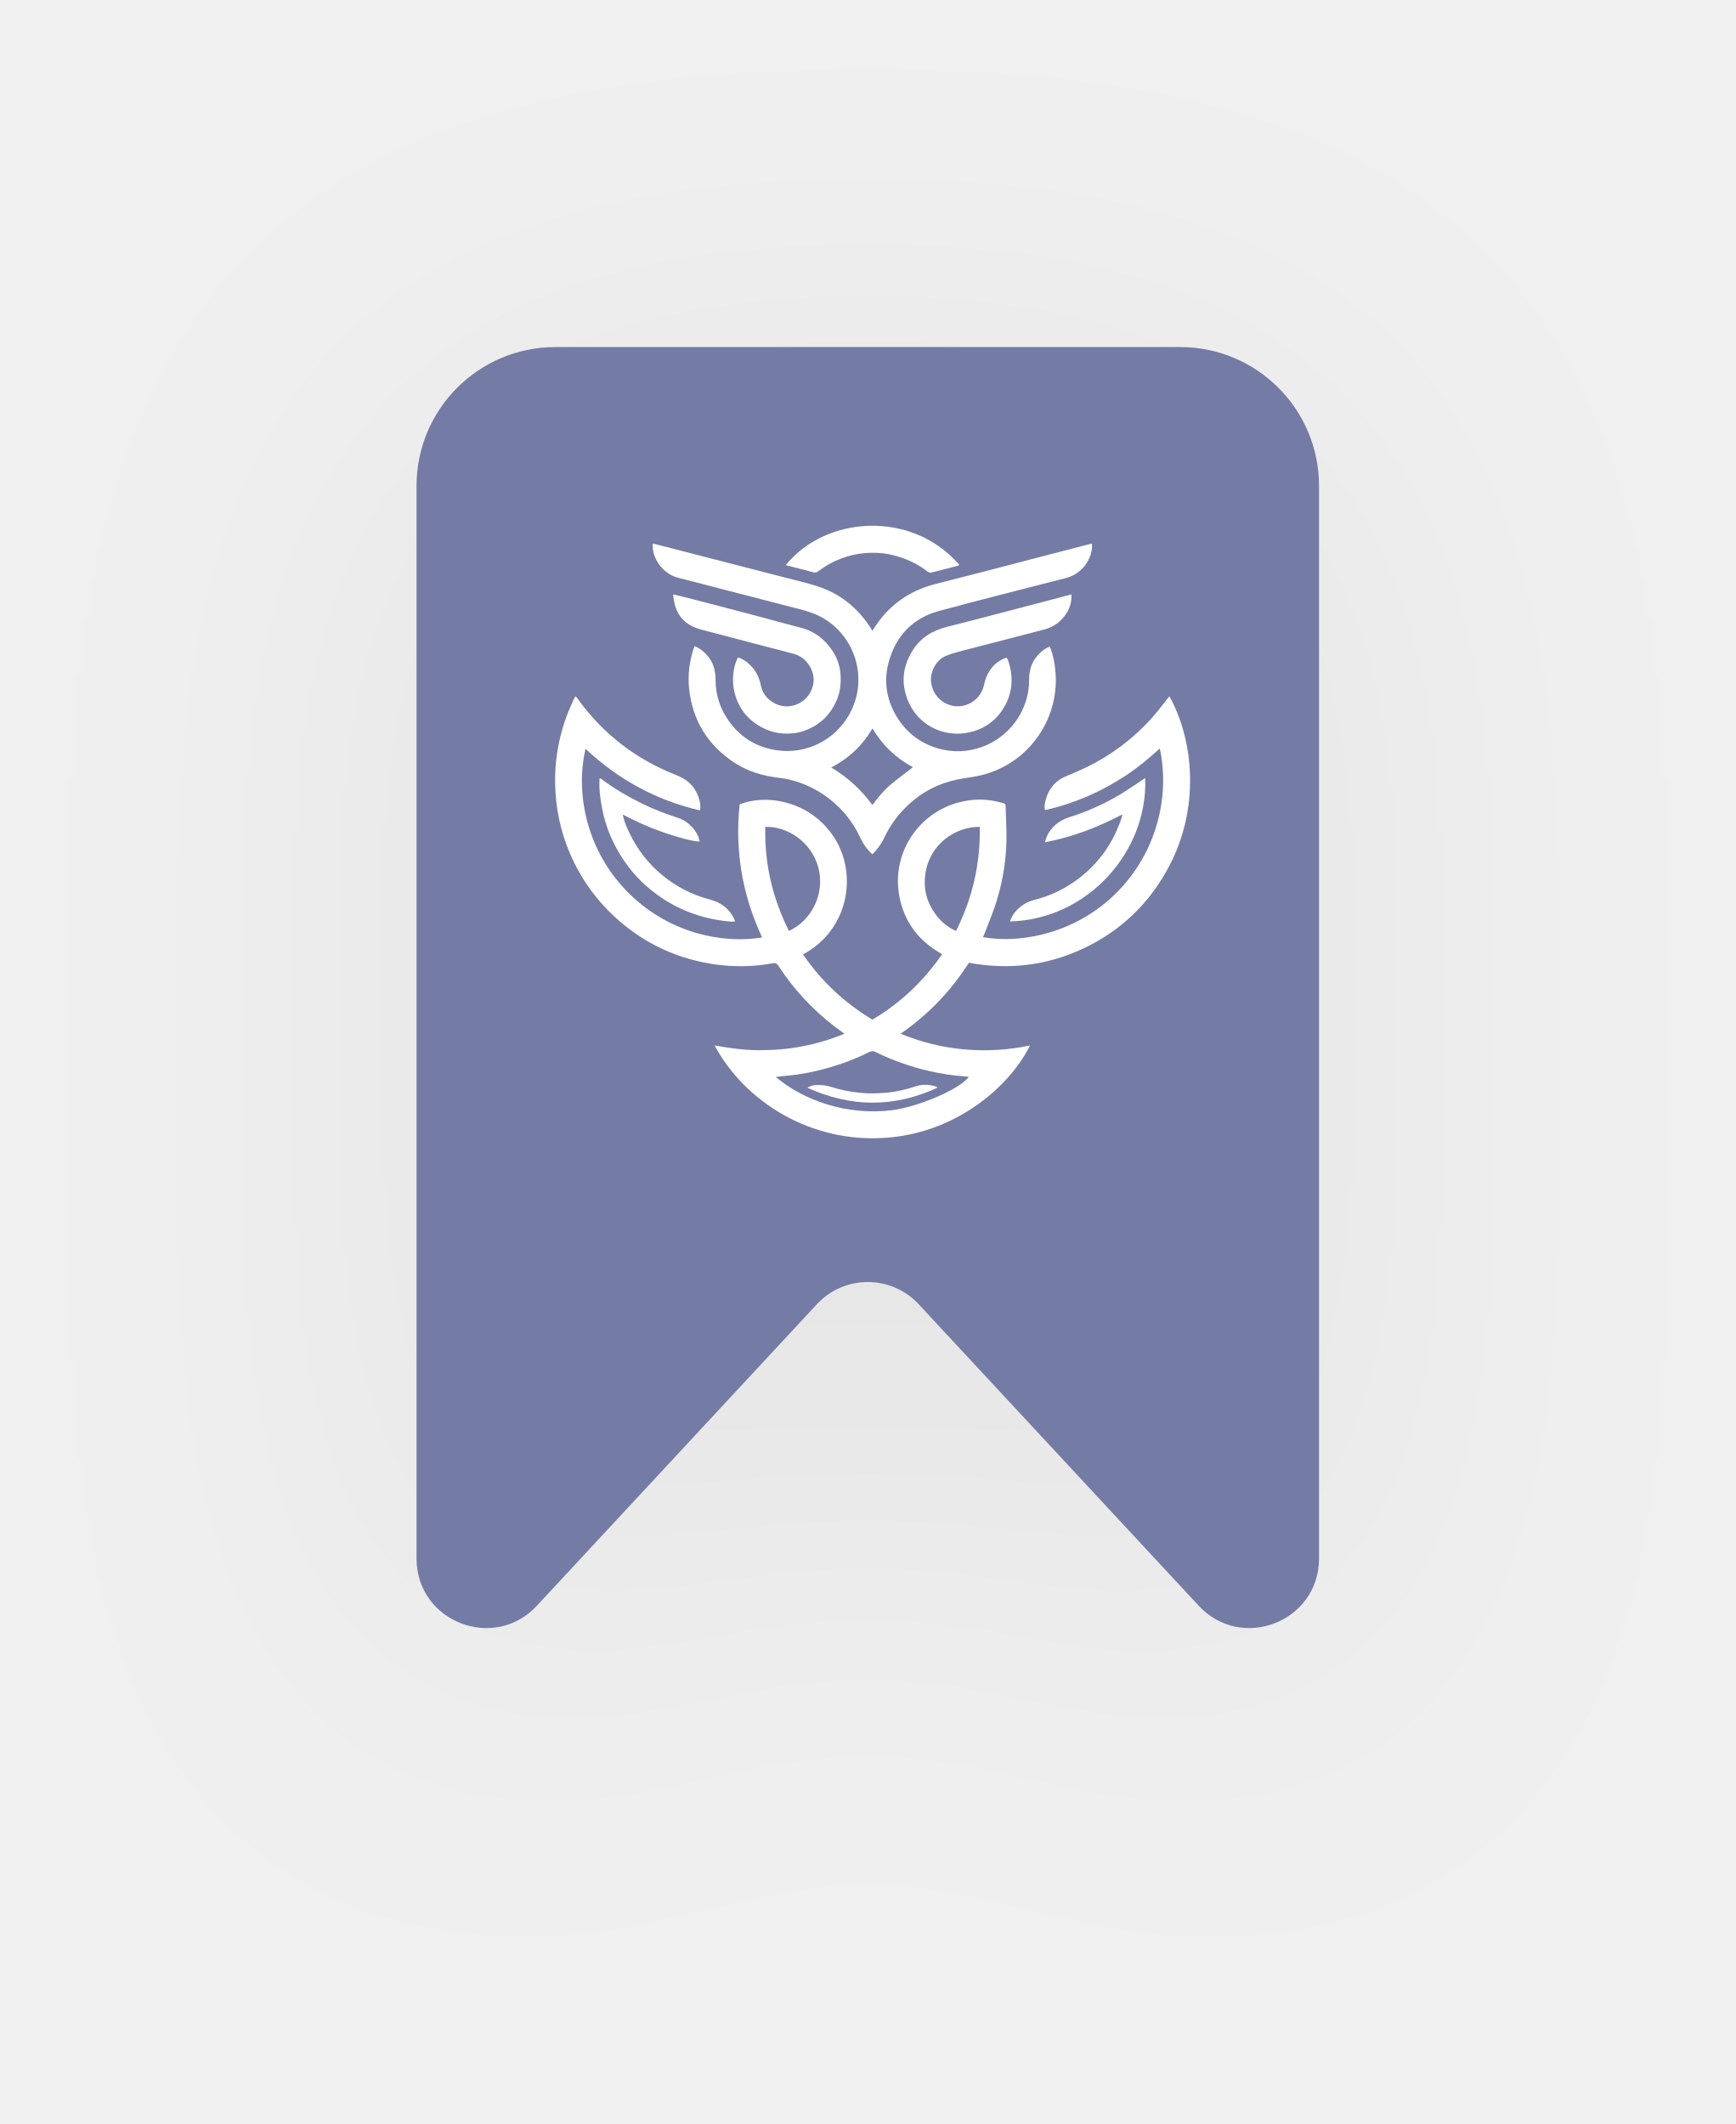
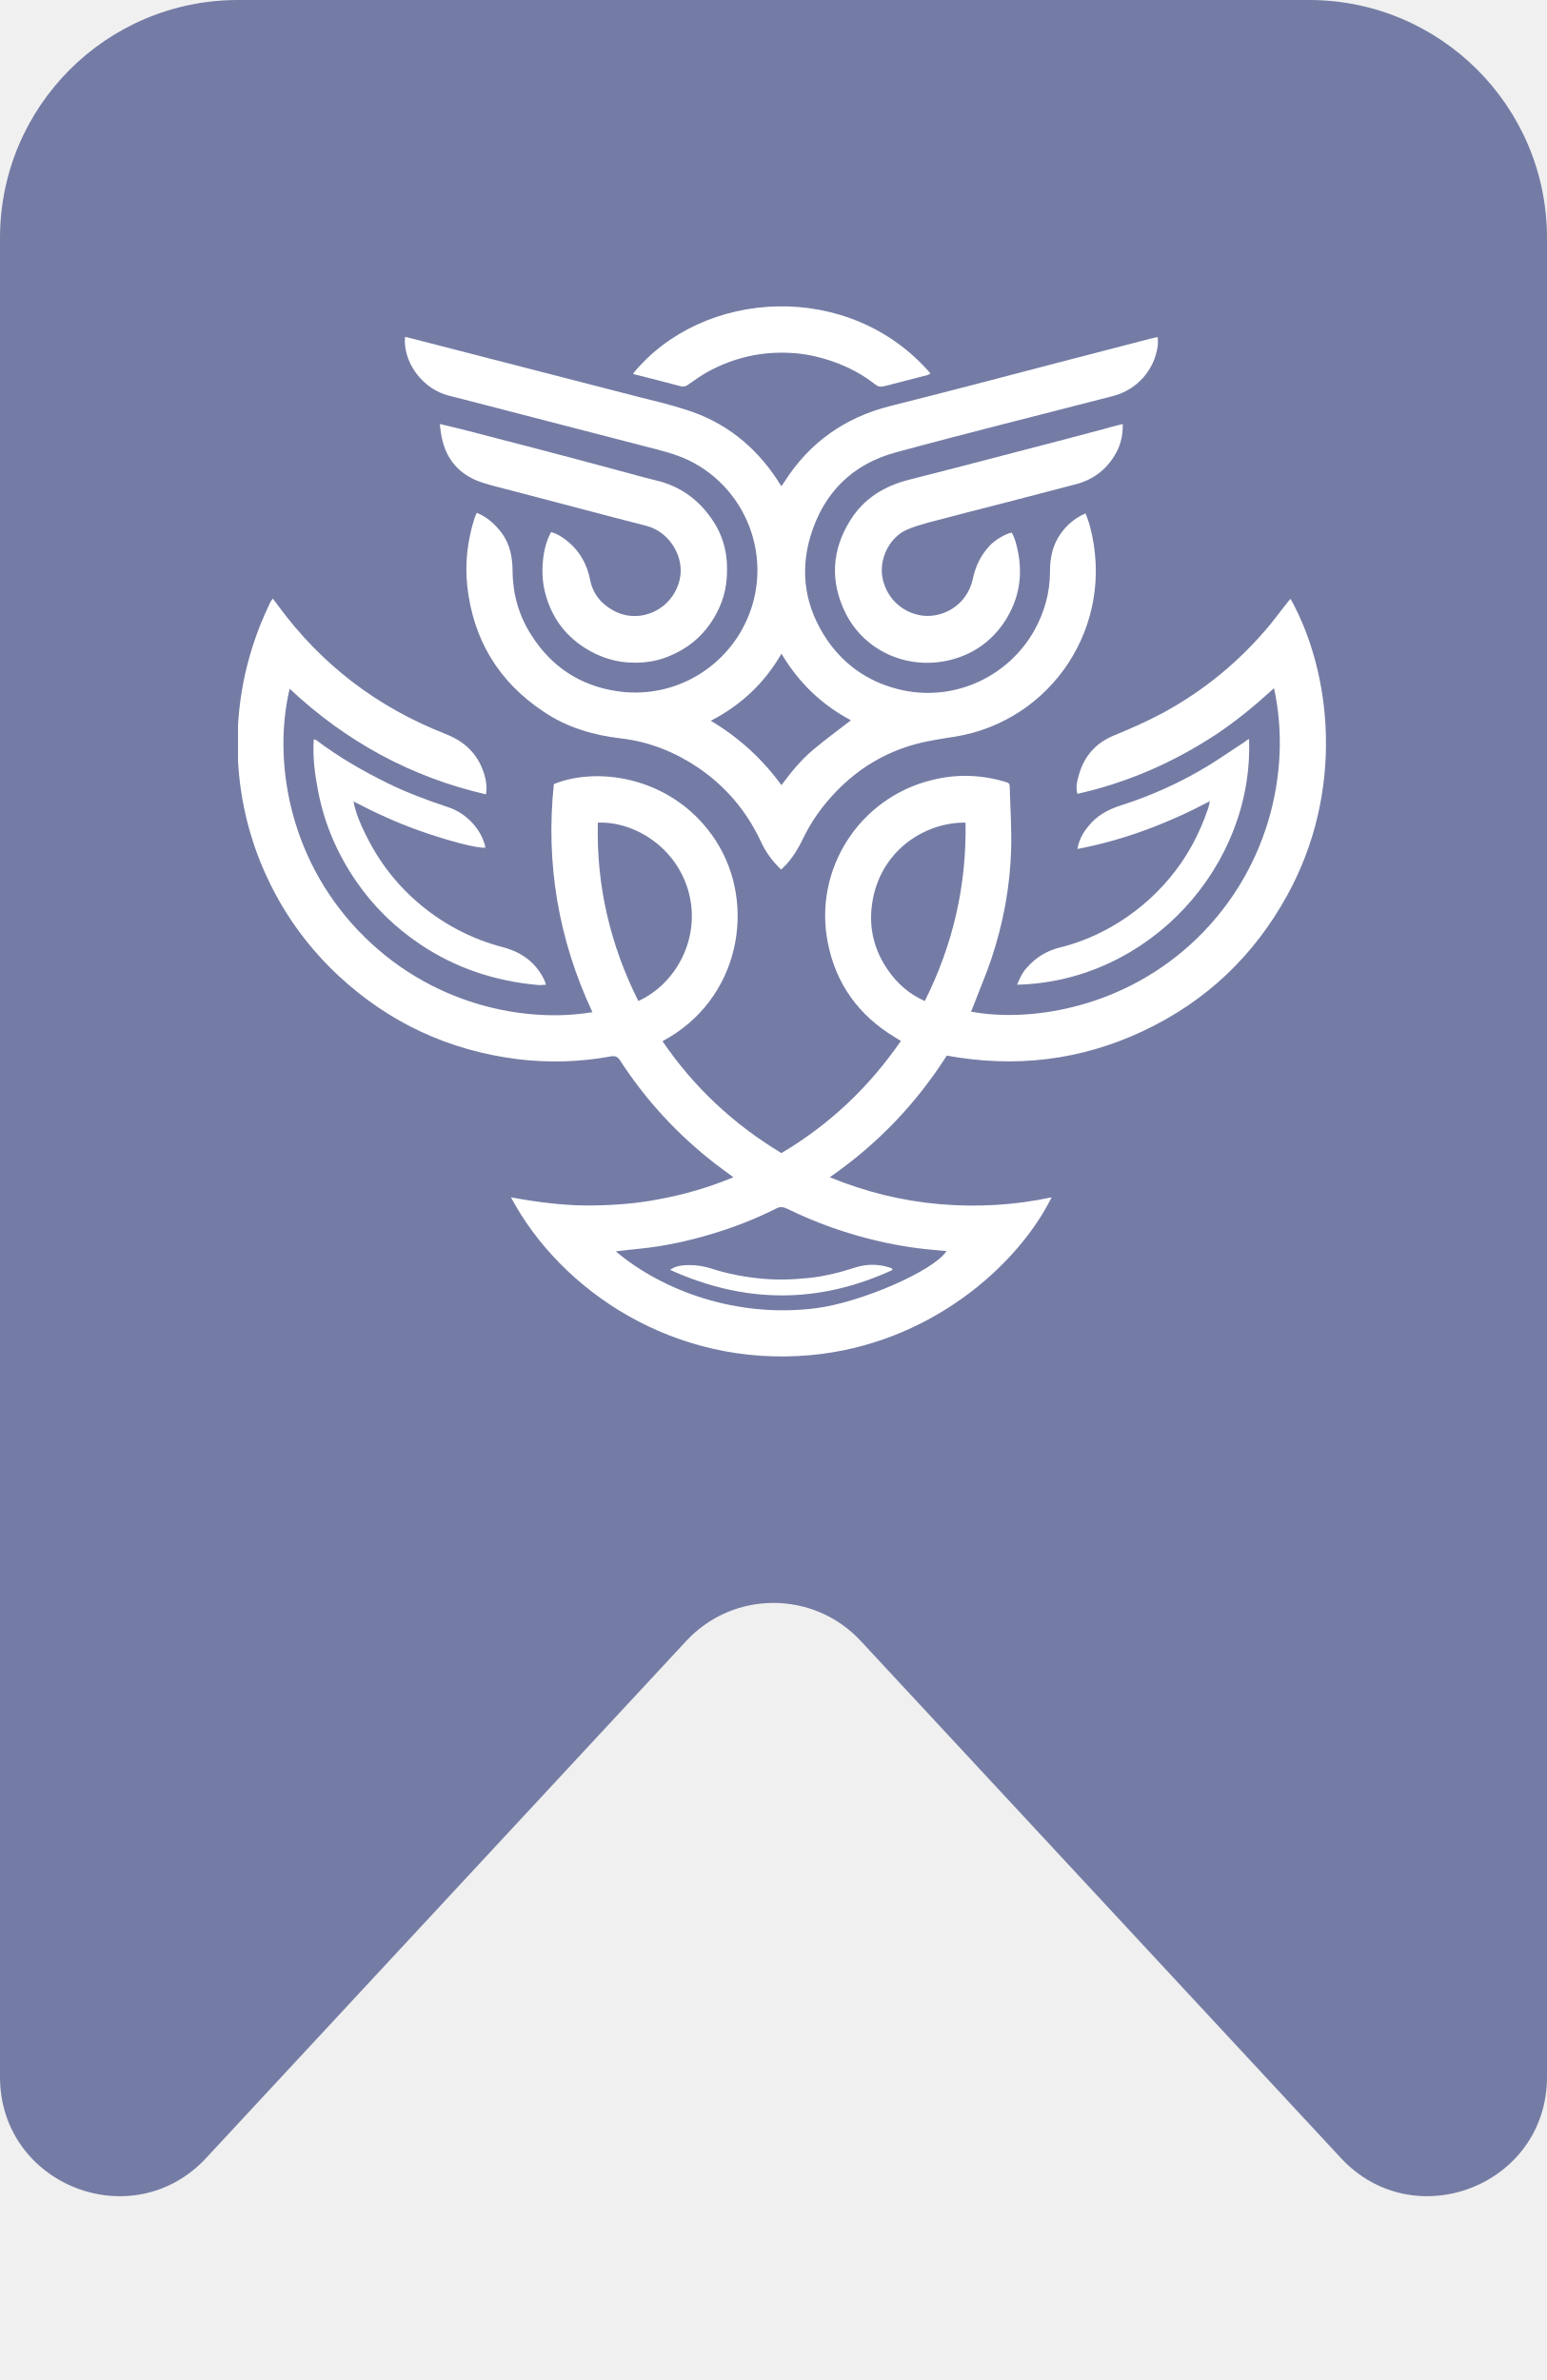
- <svg xmlns="http://www.w3.org/2000/svg" width="125" height="153" viewBox="0 0 125 153" fill="none">
-   <g filter="url(#filter0_d_1155_2629)">
-     <path d="M30 35C30 29.477 34.477 25 40 25H85C90.523 25 95 29.477 95 35V112.267C95 116.812 89.428 118.999 86.336 115.669C79.457 108.261 73.75 102.116 66.166 93.948C64.188 91.818 60.814 91.816 58.836 93.946L38.664 115.67C35.572 119 30 116.812 30 112.267V35Z" fill="#747CA5" />
-   </g>
-   <g clip-path="url(#clip0_1155_2629)">
-     <path d="M54.892 67.528C53.466 64.481 52.918 61.287 53.272 57.944C55.189 57.168 58.361 57.681 60.072 60.317C61.806 62.987 61.11 67.003 57.836 68.748C59.159 70.688 60.825 72.24 62.833 73.449C64.853 72.251 66.507 70.688 67.853 68.737C67.762 68.68 67.682 68.634 67.591 68.577C66.085 67.665 65.126 66.352 64.784 64.618C64.168 61.538 66.108 58.514 69.165 57.773C70.169 57.522 71.173 57.544 72.166 57.83C72.406 57.898 72.428 57.898 72.428 58.138C72.451 58.982 72.508 59.838 72.485 60.682C72.44 62.256 72.154 63.797 71.653 65.291C71.436 65.942 71.162 66.569 70.922 67.208C70.888 67.311 70.842 67.402 70.797 67.505C73.09 67.938 76.924 67.471 79.993 64.709C83.301 61.72 84.294 57.385 83.53 53.916C82.742 54.635 81.944 55.297 81.065 55.879C80.175 56.461 79.251 56.962 78.27 57.385C77.3 57.795 76.308 58.126 75.269 58.354C75.189 58.081 75.258 57.818 75.326 57.579C75.543 56.78 76.045 56.209 76.809 55.901C77.505 55.616 78.201 55.308 78.863 54.955C80.62 53.996 82.126 52.752 83.393 51.212C83.644 50.904 83.883 50.573 84.134 50.265C84.157 50.231 84.191 50.197 84.226 50.163C85.948 53.255 86.507 58.218 84.089 62.61C82.685 65.166 80.677 67.071 78.042 68.315C75.406 69.558 72.656 69.878 69.781 69.353C68.492 71.373 66.872 73.073 64.864 74.464C66.37 75.081 67.899 75.457 69.473 75.594C71.059 75.731 72.622 75.64 74.185 75.309C72.759 78.184 69.051 81.481 64.065 81.938C58.349 82.462 53.569 79.245 51.469 75.309C52.531 75.503 53.569 75.64 54.618 75.651C55.668 75.651 56.718 75.582 57.745 75.377C58.783 75.183 59.798 74.887 60.814 74.464C60.54 74.259 60.3 74.088 60.061 73.905C58.486 72.685 57.14 71.236 56.056 69.558C55.953 69.399 55.851 69.353 55.657 69.387C54.356 69.627 53.044 69.661 51.732 69.501C48.857 69.136 46.347 67.972 44.224 65.999C43.026 64.881 42.057 63.58 41.338 62.108C40.551 60.499 40.106 58.799 40.003 57.008C39.889 55.011 40.208 53.083 40.95 51.224C41.075 50.916 41.212 50.619 41.349 50.322C41.372 50.265 41.418 50.22 41.463 50.151C41.555 50.277 41.635 50.368 41.703 50.471C43.517 52.935 45.856 54.715 48.708 55.833C49.416 56.107 49.952 56.552 50.249 57.259C50.386 57.601 50.488 57.967 50.42 58.377C47.259 57.647 44.532 56.152 42.171 53.939C41.486 56.791 42.045 60.944 45.057 64.105C48.081 67.276 52.12 67.995 54.892 67.528ZM55.873 77.579C57.836 79.234 60.962 80.397 64.305 79.964C66.153 79.724 69.2 78.424 69.77 77.568C69.679 77.556 69.61 77.545 69.53 77.545C68.652 77.477 67.773 77.351 66.906 77.146C65.571 76.838 64.282 76.381 63.05 75.776C62.901 75.708 62.787 75.697 62.639 75.765C61.738 76.222 60.791 76.587 59.821 76.872C58.897 77.146 57.95 77.351 56.992 77.454C56.626 77.488 56.273 77.534 55.873 77.579ZM70.569 59.564C68.857 59.541 66.963 60.75 66.644 62.964C66.496 63.979 66.724 64.926 67.317 65.77C67.705 66.33 68.207 66.775 68.857 67.06C70.044 64.687 70.614 62.211 70.569 59.564ZM56.82 67.06C58.406 66.341 59.444 64.424 58.943 62.507C58.429 60.579 56.638 59.507 55.12 59.564C55.052 62.199 55.634 64.687 56.82 67.06Z" fill="white" />
-     <path d="M62.834 45.428C62.879 45.359 62.925 45.302 62.959 45.245C64.009 43.591 65.503 42.541 67.397 42.062C69.759 41.469 72.109 40.853 74.46 40.236C75.76 39.894 77.072 39.563 78.373 39.221C78.453 39.198 78.533 39.187 78.647 39.164C78.647 39.289 78.658 39.415 78.647 39.518C78.51 40.544 77.78 41.377 76.764 41.64C73.729 42.427 70.683 43.18 67.66 44.002C65.823 44.492 64.602 45.702 64.054 47.527C63.587 49.079 63.849 50.55 64.75 51.885C65.526 53.015 66.61 53.722 67.956 54.008C70.158 54.464 72.383 53.414 73.467 51.475C73.889 50.71 74.117 49.889 74.117 49.022C74.117 48.52 74.197 48.041 74.448 47.607C74.722 47.151 75.087 46.797 75.612 46.569C75.68 46.751 75.749 46.934 75.794 47.105C76.901 51.269 74.197 55.274 70.158 55.947C69.588 56.038 69.017 56.118 68.47 56.267C67.169 56.62 66.062 57.293 65.127 58.263C64.556 58.856 64.089 59.507 63.735 60.248C63.552 60.636 63.324 61.002 63.039 61.321C62.97 61.389 62.902 61.458 62.822 61.538C62.446 61.184 62.16 60.785 61.955 60.328C61.362 59.073 60.495 58.046 59.342 57.259C58.361 56.597 57.277 56.164 56.102 56.027C54.938 55.89 53.832 55.571 52.85 54.909C50.956 53.654 49.884 51.885 49.633 49.626C49.53 48.645 49.644 47.698 49.941 46.763C49.964 46.694 49.998 46.626 50.032 46.546C50.477 46.728 50.797 47.025 51.071 47.379C51.436 47.869 51.538 48.44 51.538 49.033C51.55 49.992 51.812 50.893 52.337 51.703C53.181 53.026 54.391 53.814 55.931 54.042C58.087 54.361 60.118 53.3 61.145 51.509C62.662 48.839 61.522 45.576 58.92 44.332C58.361 44.07 57.768 43.922 57.175 43.773C54.585 43.1 52.006 42.438 49.416 41.765C49.222 41.72 49.028 41.663 48.834 41.617C47.83 41.355 47.032 40.373 47.009 39.346C47.009 39.289 47.02 39.244 47.02 39.153C47.169 39.187 47.294 39.221 47.431 39.255C50.546 40.054 53.66 40.864 56.775 41.663C57.46 41.834 58.133 41.993 58.806 42.21C60.449 42.724 61.715 43.728 62.662 45.165C62.708 45.245 62.765 45.336 62.834 45.428ZM62.834 52.467C62.115 53.711 61.133 54.624 59.867 55.285C61.054 55.993 62.023 56.883 62.834 57.989C63.256 57.419 63.678 56.906 64.191 56.483C64.693 56.061 65.23 55.673 65.754 55.263C64.522 54.612 63.564 53.688 62.834 52.467Z" fill="white" />
-     <path d="M77.174 42.815C77.186 43.328 77.072 43.751 76.832 44.138C76.444 44.777 75.885 45.177 75.155 45.359C74.174 45.61 73.204 45.873 72.222 46.124C71.15 46.398 70.078 46.671 69.005 46.956C68.686 47.048 68.355 47.139 68.058 47.276C67.339 47.63 66.963 48.485 67.066 49.193C67.191 50.026 67.784 50.653 68.583 50.836C69.53 51.053 70.637 50.459 70.876 49.318C70.99 48.771 71.23 48.291 71.618 47.892C71.823 47.687 72.245 47.424 72.508 47.379C72.645 47.607 72.702 47.858 72.759 48.12C72.987 49.17 72.816 50.163 72.245 51.064C71.675 51.954 70.853 52.524 69.826 52.752C68.092 53.14 66.301 52.342 65.514 50.733C64.875 49.421 64.943 48.109 65.731 46.854C66.312 45.93 67.168 45.416 68.206 45.154C69.655 44.789 71.093 44.412 72.531 44.036C73.774 43.716 75.029 43.385 76.273 43.054C76.581 42.963 76.855 42.895 77.174 42.815Z" fill="white" />
-     <path d="M48.48 42.815C48.868 42.906 49.199 42.986 49.519 43.066C50.568 43.34 51.629 43.614 52.679 43.887C53.934 44.218 55.189 44.549 56.444 44.891C56.821 44.994 57.197 45.097 57.574 45.188C58.635 45.439 59.433 46.055 60.004 46.956C60.323 47.459 60.506 48.029 60.54 48.634C60.574 49.273 60.506 49.889 60.243 50.482C59.821 51.44 59.137 52.136 58.167 52.547C57.699 52.752 57.209 52.844 56.707 52.844C55.942 52.855 55.223 52.638 54.562 52.216C53.672 51.646 53.124 50.836 52.885 49.82C52.713 49.102 52.77 48.029 53.158 47.356C53.432 47.436 53.66 47.584 53.877 47.767C54.368 48.177 54.664 48.714 54.79 49.341C54.904 49.946 55.258 50.379 55.794 50.665C56.889 51.246 58.258 50.619 58.555 49.364C58.783 48.428 58.144 47.344 57.152 47.093C55.326 46.626 53.501 46.135 51.664 45.656C51.196 45.53 50.728 45.428 50.272 45.279C49.313 44.971 48.731 44.31 48.549 43.317C48.515 43.169 48.503 43.009 48.48 42.815Z" fill="white" />
-     <path d="M50.397 60.614C50.077 60.659 48.811 60.328 47.567 59.883C46.643 59.553 45.753 59.142 44.852 58.674C44.955 59.187 45.137 59.61 45.342 60.02C45.913 61.207 46.7 62.222 47.715 63.055C48.731 63.888 49.872 64.47 51.138 64.801C51.914 65.006 52.519 65.44 52.873 66.181C52.895 66.227 52.907 66.284 52.941 66.375C52.816 66.375 52.713 66.398 52.61 66.387C50.807 66.227 49.142 65.679 47.636 64.664C46.586 63.956 45.685 63.078 44.966 62.028C44.179 60.887 43.631 59.621 43.369 58.252C43.232 57.544 43.129 56.814 43.186 56.061C43.232 56.084 43.277 56.084 43.3 56.107C44.224 56.803 45.228 57.385 46.267 57.898C47.099 58.309 47.967 58.628 48.856 58.925C49.609 59.176 50.248 59.872 50.397 60.614Z" fill="white" />
-     <path d="M82.48 56.05C82.685 61.367 78.304 66.238 72.736 66.375C72.839 66.113 72.953 65.873 73.136 65.668C73.512 65.234 73.98 64.949 74.528 64.812C75.269 64.63 75.977 64.344 76.65 63.968C77.597 63.432 78.43 62.747 79.137 61.903C79.867 61.036 80.392 60.054 80.757 58.982C80.791 58.891 80.803 58.788 80.837 58.663C79.057 59.598 77.243 60.294 75.269 60.671C75.338 60.294 75.497 59.997 75.714 59.735C76.068 59.279 76.547 59.016 77.083 58.845C78.407 58.423 79.662 57.852 80.848 57.122C81.339 56.814 81.818 56.483 82.309 56.164C82.354 56.118 82.4 56.095 82.48 56.05Z" fill="white" />
-     <path d="M56.603 40.693C59.513 37.122 65.697 36.745 69.097 40.693C69.051 40.716 69.005 40.75 68.96 40.761C68.355 40.921 67.75 41.069 67.146 41.229C66.997 41.263 66.895 41.252 66.769 41.149C66.233 40.727 65.64 40.419 65.001 40.191C64.407 39.986 63.791 39.849 63.164 39.826C61.966 39.769 60.836 40.031 59.775 40.602C59.479 40.761 59.205 40.955 58.931 41.149C58.828 41.229 58.726 41.263 58.6 41.229C57.95 41.058 57.3 40.887 56.649 40.727C56.626 40.727 56.615 40.704 56.603 40.693Z" fill="white" />
-     <path d="M67.511 78.355C64.396 79.793 61.304 79.781 58.155 78.355C58.372 78.207 58.577 78.173 58.771 78.161C59.148 78.138 59.513 78.184 59.878 78.298C60.551 78.515 61.247 78.652 61.955 78.72C62.628 78.789 63.301 78.766 63.974 78.697C64.636 78.629 65.275 78.469 65.914 78.264C66.393 78.104 66.883 78.104 67.363 78.252C67.397 78.264 67.431 78.275 67.465 78.287C67.465 78.298 67.477 78.321 67.511 78.355Z" fill="white" />
+ <svg xmlns="http://www.w3.org/2000/svg" width="65" height="100" viewBox="0 0 65 100" fill="none">
+   <path d="M0 10C0 4.477 4.477 0 10 0H55C60.523 0 65 4.477 65 10V87.267C65 91.812 59.428 93.999 56.336 90.669C49.457 83.261 43.75 77.116 36.166 68.948C34.188 66.818 30.814 66.816 28.836 68.946L8.664 90.67C5.572 94 0 91.812 0 87.267V10Z" fill="#747CA5" />
+   <g clip-path="url(#clip0)">
+     <path d="M24.892 42.528C23.466 39.481 22.918 36.287 23.272 32.944C25.189 32.168 28.361 32.681 30.072 35.317C31.806 37.987 31.11 42.003 27.836 43.748C29.159 45.688 30.825 47.24 32.833 48.449C34.852 47.251 36.507 45.688 37.853 43.737C37.762 43.68 37.682 43.634 37.591 43.577C36.085 42.664 35.126 41.352 34.784 39.618C34.168 36.538 36.108 33.514 39.165 32.773C40.169 32.522 41.173 32.544 42.166 32.83C42.406 32.898 42.428 32.898 42.428 33.138C42.451 33.982 42.508 34.838 42.485 35.682C42.44 37.256 42.154 38.797 41.653 40.291C41.436 40.942 41.162 41.569 40.922 42.208C40.888 42.311 40.842 42.402 40.797 42.505C43.09 42.938 46.924 42.471 49.993 39.709C53.301 36.72 54.294 32.385 53.53 28.916C52.742 29.635 51.944 30.297 51.065 30.879C50.175 31.46 49.251 31.962 48.27 32.385C47.3 32.795 46.307 33.126 45.269 33.354C45.189 33.081 45.258 32.818 45.326 32.579C45.543 31.78 46.045 31.209 46.809 30.901C47.505 30.616 48.202 30.308 48.863 29.954C50.62 28.996 52.126 27.753 53.393 26.212C53.644 25.904 53.883 25.573 54.134 25.265C54.157 25.231 54.191 25.197 54.226 25.163C55.948 28.255 56.507 33.218 54.089 37.61C52.685 40.166 50.677 42.071 48.042 43.315C45.406 44.558 42.657 44.878 39.781 44.353C38.492 46.373 36.872 48.072 34.864 49.464C36.37 50.081 37.899 50.457 39.473 50.594C41.059 50.731 42.622 50.64 44.185 50.309C42.759 53.184 39.051 56.481 34.065 56.938C28.349 57.462 23.569 54.245 21.469 50.309C22.53 50.503 23.569 50.64 24.618 50.651C25.668 50.651 26.718 50.583 27.744 50.377C28.783 50.183 29.798 49.887 30.814 49.464C30.54 49.259 30.3 49.088 30.061 48.905C28.486 47.685 27.14 46.236 26.056 44.558C25.953 44.399 25.851 44.353 25.657 44.387C24.356 44.627 23.044 44.661 21.732 44.501C18.857 44.136 16.347 42.972 14.225 40.999C13.027 39.881 12.057 38.58 11.338 37.108C10.551 35.499 10.106 33.799 10.003 32.008C9.889 30.012 10.208 28.083 10.95 26.224C11.075 25.916 11.212 25.619 11.349 25.322C11.372 25.265 11.418 25.22 11.463 25.151C11.555 25.277 11.634 25.368 11.703 25.471C13.517 27.935 15.856 29.715 18.708 30.833C19.416 31.107 19.952 31.552 20.249 32.259C20.386 32.601 20.488 32.967 20.42 33.377C17.259 32.647 14.533 31.152 12.171 28.939C11.486 31.791 12.045 35.944 15.057 39.105C18.081 42.276 22.12 42.995 24.892 42.528ZM25.873 52.579C27.836 54.233 30.962 55.397 34.305 54.964C36.153 54.724 39.2 53.423 39.77 52.568C39.679 52.556 39.61 52.545 39.53 52.545C38.652 52.477 37.773 52.351 36.906 52.146C35.571 51.838 34.282 51.381 33.05 50.776C32.901 50.708 32.787 50.697 32.639 50.765C31.738 51.221 30.791 51.587 29.821 51.872C28.897 52.146 27.95 52.351 26.991 52.454C26.626 52.488 26.273 52.533 25.873 52.579ZM40.569 34.564C38.857 34.541 36.963 35.75 36.644 37.964C36.495 38.979 36.724 39.926 37.317 40.77C37.705 41.33 38.207 41.775 38.857 42.06C40.044 39.687 40.614 37.211 40.569 34.564ZM26.82 42.06C28.406 41.341 29.445 39.424 28.942 37.507C28.429 35.579 26.638 34.507 25.12 34.564C25.052 37.199 25.634 39.687 26.82 42.06Z" fill="white" />
+     <path d="M32.834 20.428C32.879 20.359 32.925 20.302 32.959 20.245C34.009 18.591 35.503 17.541 37.397 17.062C39.759 16.469 42.109 15.853 44.46 15.236C45.76 14.894 47.072 14.563 48.373 14.221C48.453 14.198 48.533 14.187 48.647 14.164C48.647 14.29 48.658 14.415 48.647 14.518C48.51 15.544 47.78 16.377 46.764 16.64C43.729 17.427 40.683 18.18 37.66 19.002C35.823 19.492 34.602 20.701 34.054 22.527C33.587 24.079 33.849 25.55 34.75 26.885C35.526 28.015 36.61 28.722 37.956 29.008C40.158 29.464 42.383 28.414 43.467 26.475C43.889 25.71 44.117 24.889 44.117 24.022C44.117 23.52 44.197 23.041 44.448 22.607C44.722 22.151 45.087 21.797 45.612 21.569C45.68 21.751 45.749 21.934 45.794 22.105C46.901 26.269 44.197 30.274 40.158 30.947C39.588 31.038 39.017 31.118 38.47 31.267C37.169 31.62 36.062 32.293 35.127 33.263C34.556 33.856 34.089 34.507 33.735 35.248C33.552 35.636 33.324 36.002 33.039 36.321C32.97 36.389 32.902 36.458 32.822 36.538C32.446 36.184 32.16 35.785 31.955 35.328C31.362 34.073 30.495 33.046 29.342 32.259C28.361 31.598 27.277 31.164 26.102 31.027C24.938 30.89 23.832 30.571 22.85 29.909C20.956 28.654 19.884 26.885 19.633 24.626C19.53 23.645 19.644 22.698 19.941 21.763C19.964 21.694 19.998 21.626 20.032 21.546C20.477 21.728 20.797 22.025 21.07 22.379C21.436 22.869 21.538 23.44 21.538 24.033C21.55 24.991 21.812 25.893 22.337 26.703C23.181 28.026 24.391 28.814 25.931 29.042C28.087 29.361 30.118 28.3 31.145 26.509C32.662 23.839 31.521 20.576 28.92 19.332C28.361 19.07 27.768 18.922 27.174 18.773C24.585 18.1 22.006 17.439 19.416 16.765C19.222 16.72 19.028 16.663 18.834 16.617C17.83 16.355 17.032 15.373 17.009 14.347C17.009 14.29 17.02 14.244 17.02 14.153C17.169 14.187 17.294 14.221 17.431 14.255C20.546 15.054 23.66 15.864 26.775 16.663C27.46 16.834 28.133 16.994 28.806 17.21C30.449 17.724 31.715 18.728 32.662 20.165C32.708 20.245 32.765 20.336 32.834 20.428ZM32.834 27.467C32.115 28.711 31.134 29.624 29.867 30.285C31.054 30.993 32.023 31.883 32.834 32.989C33.256 32.419 33.678 31.905 34.191 31.483C34.693 31.061 35.23 30.673 35.754 30.263C34.522 29.612 33.564 28.688 32.834 27.467Z" fill="white" />
+     <path d="M47.174 17.815C47.186 18.328 47.072 18.75 46.832 19.138C46.444 19.777 45.885 20.177 45.155 20.359C44.173 20.61 43.204 20.873 42.222 21.124C41.15 21.398 40.078 21.671 39.005 21.956C38.686 22.048 38.355 22.139 38.058 22.276C37.339 22.63 36.963 23.485 37.066 24.193C37.191 25.026 37.784 25.653 38.583 25.836C39.53 26.052 40.637 25.459 40.876 24.318C40.99 23.771 41.23 23.291 41.618 22.892C41.823 22.687 42.245 22.424 42.508 22.379C42.645 22.607 42.702 22.858 42.759 23.12C42.987 24.17 42.816 25.163 42.245 26.064C41.675 26.954 40.853 27.524 39.827 27.753C38.092 28.14 36.301 27.342 35.514 25.733C34.875 24.421 34.943 23.109 35.731 21.854C36.312 20.93 37.168 20.416 38.206 20.154C39.655 19.789 41.093 19.412 42.531 19.036C43.774 18.716 45.029 18.385 46.273 18.055C46.581 17.963 46.855 17.895 47.174 17.815Z" fill="white" />
+     <path d="M18.48 17.815C18.868 17.906 19.199 17.986 19.519 18.066C20.568 18.34 21.629 18.614 22.679 18.887C23.934 19.218 25.189 19.549 26.444 19.891C26.821 19.994 27.197 20.097 27.574 20.188C28.635 20.439 29.433 21.055 30.004 21.956C30.323 22.459 30.506 23.029 30.54 23.634C30.574 24.273 30.506 24.889 30.244 25.482C29.821 26.44 29.137 27.136 28.167 27.547C27.699 27.753 27.209 27.844 26.707 27.844C25.942 27.855 25.223 27.638 24.562 27.216C23.672 26.646 23.124 25.836 22.884 24.82C22.713 24.102 22.77 23.029 23.158 22.356C23.432 22.436 23.66 22.584 23.877 22.767C24.368 23.177 24.664 23.714 24.79 24.341C24.904 24.946 25.258 25.379 25.794 25.665C26.889 26.246 28.258 25.619 28.555 24.364C28.783 23.428 28.144 22.344 27.152 22.093C25.326 21.626 23.501 21.135 21.664 20.656C21.196 20.53 20.728 20.428 20.272 20.279C19.313 19.971 18.732 19.31 18.549 18.317C18.515 18.169 18.503 18.009 18.48 17.815Z" fill="white" />
+     <path d="M20.397 35.614C20.077 35.659 18.811 35.328 17.567 34.883C16.643 34.553 15.753 34.142 14.852 33.674C14.954 34.187 15.137 34.61 15.342 35.02C15.913 36.207 16.7 37.222 17.715 38.055C18.731 38.888 19.872 39.47 21.138 39.801C21.914 40.006 22.519 40.44 22.872 41.181C22.895 41.227 22.907 41.284 22.941 41.375C22.816 41.375 22.713 41.398 22.61 41.387C20.807 41.227 19.142 40.679 17.636 39.664C16.586 38.956 15.685 38.078 14.966 37.028C14.179 35.887 13.631 34.621 13.369 33.252C13.232 32.544 13.129 31.814 13.186 31.061C13.232 31.084 13.277 31.084 13.3 31.107C14.224 31.803 15.228 32.385 16.267 32.898C17.099 33.309 17.966 33.628 18.856 33.925C19.61 34.176 20.248 34.872 20.397 35.614Z" fill="white" />
+     <path d="M52.48 31.05C52.685 36.367 48.304 41.238 42.736 41.375C42.839 41.113 42.953 40.873 43.136 40.668C43.512 40.234 43.98 39.949 44.528 39.812C45.269 39.63 45.977 39.344 46.65 38.968C47.597 38.432 48.43 37.747 49.137 36.903C49.867 36.036 50.392 35.054 50.757 33.982C50.791 33.891 50.803 33.788 50.837 33.663C49.057 34.598 47.243 35.294 45.269 35.671C45.338 35.294 45.497 34.997 45.714 34.735C46.068 34.279 46.547 34.016 47.083 33.845C48.407 33.423 49.662 32.852 50.848 32.122C51.339 31.814 51.818 31.483 52.309 31.164C52.354 31.118 52.4 31.095 52.48 31.05Z" fill="white" />
+     <path d="M26.604 15.693C29.513 12.122 35.697 11.745 39.097 15.693C39.051 15.716 39.005 15.75 38.96 15.761C38.355 15.921 37.75 16.069 37.146 16.229C36.997 16.263 36.895 16.252 36.769 16.149C36.233 15.727 35.64 15.419 35.001 15.191C34.407 14.986 33.791 14.849 33.164 14.826C31.966 14.769 30.836 15.031 29.775 15.602C29.479 15.761 29.205 15.955 28.931 16.149C28.828 16.229 28.726 16.263 28.6 16.229C27.95 16.058 27.299 15.887 26.649 15.727C26.626 15.727 26.615 15.704 26.604 15.693Z" fill="white" />
+     <path d="M37.511 53.355C34.396 54.793 31.304 54.781 28.155 53.355C28.372 53.207 28.577 53.173 28.771 53.161C29.148 53.138 29.513 53.184 29.878 53.298C30.551 53.515 31.247 53.652 31.955 53.72C32.628 53.789 33.301 53.766 33.974 53.697C34.636 53.629 35.275 53.469 35.914 53.264C36.393 53.104 36.883 53.104 37.363 53.252C37.397 53.264 37.431 53.275 37.465 53.287C37.465 53.298 37.477 53.321 37.511 53.355Z" fill="white" />
  </g>
  <defs>
-     <filter id="filter0_d_1155_2629" x="0" y="0" width="125" height="152.277" filterUnits="userSpaceOnUse" color-interpolation-filters="sRGB">
-       <feFlood flood-opacity="0" result="BackgroundImageFix" />
-       <feColorMatrix in="SourceAlpha" type="matrix" values="0 0 0 0 0 0 0 0 0 0 0 0 0 0 0 0 0 0 127 0" result="hardAlpha" />
-       <feOffset dy="5" />
-       <feGaussianBlur stdDeviation="15" />
-       <feColorMatrix type="matrix" values="0 0 0 0 0 0 0 0 0 0 0 0 0 0 0 0 0 0 0.05 0" />
-       <feBlend mode="normal" in2="BackgroundImageFix" result="effect1_dropShadow_1155_2629" />
-       <feBlend mode="normal" in="SourceGraphic" in2="effect1_dropShadow_1155_2629" result="shape" />
-     </filter>
-     <clipPath id="clip0_1155_2629">
-       <rect width="45.714" height="45.714" fill="white" transform="translate(40 37)" />
+     <clipPath id="clip0">
+       <rect width="45.714" height="45.714" fill="white" transform="translate(10 12)" />
    </clipPath>
  </defs>
</svg>
